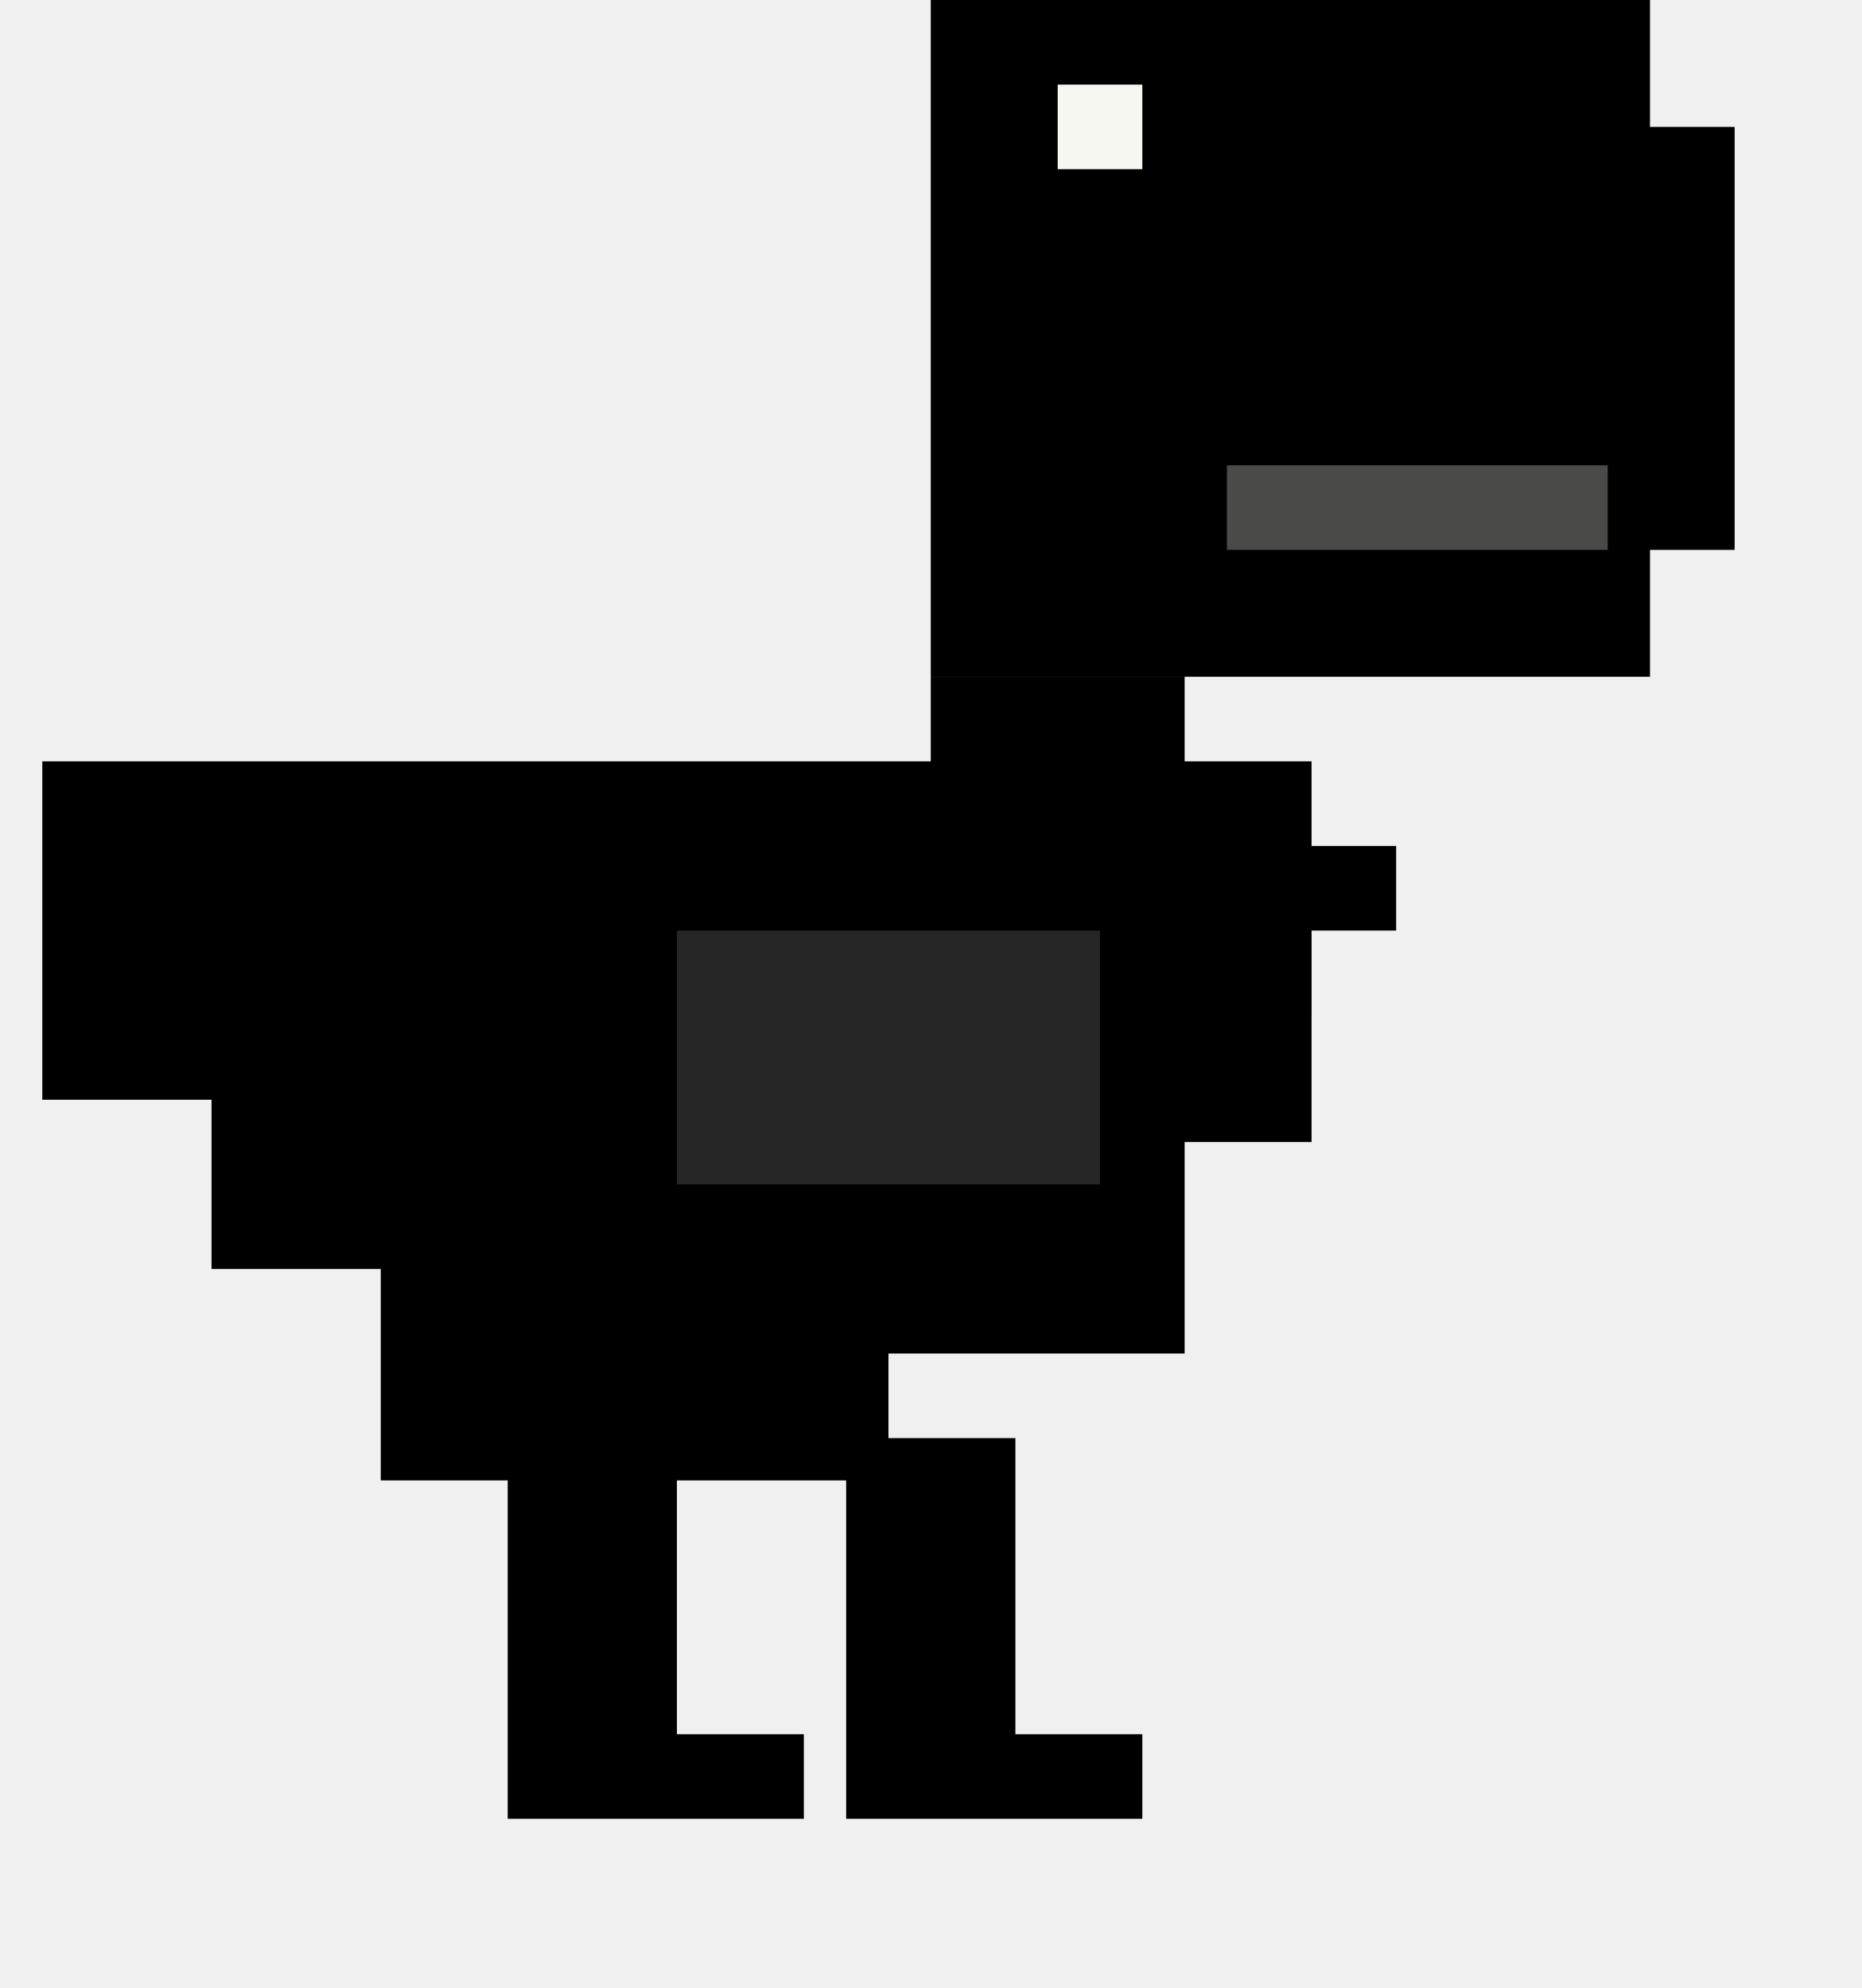
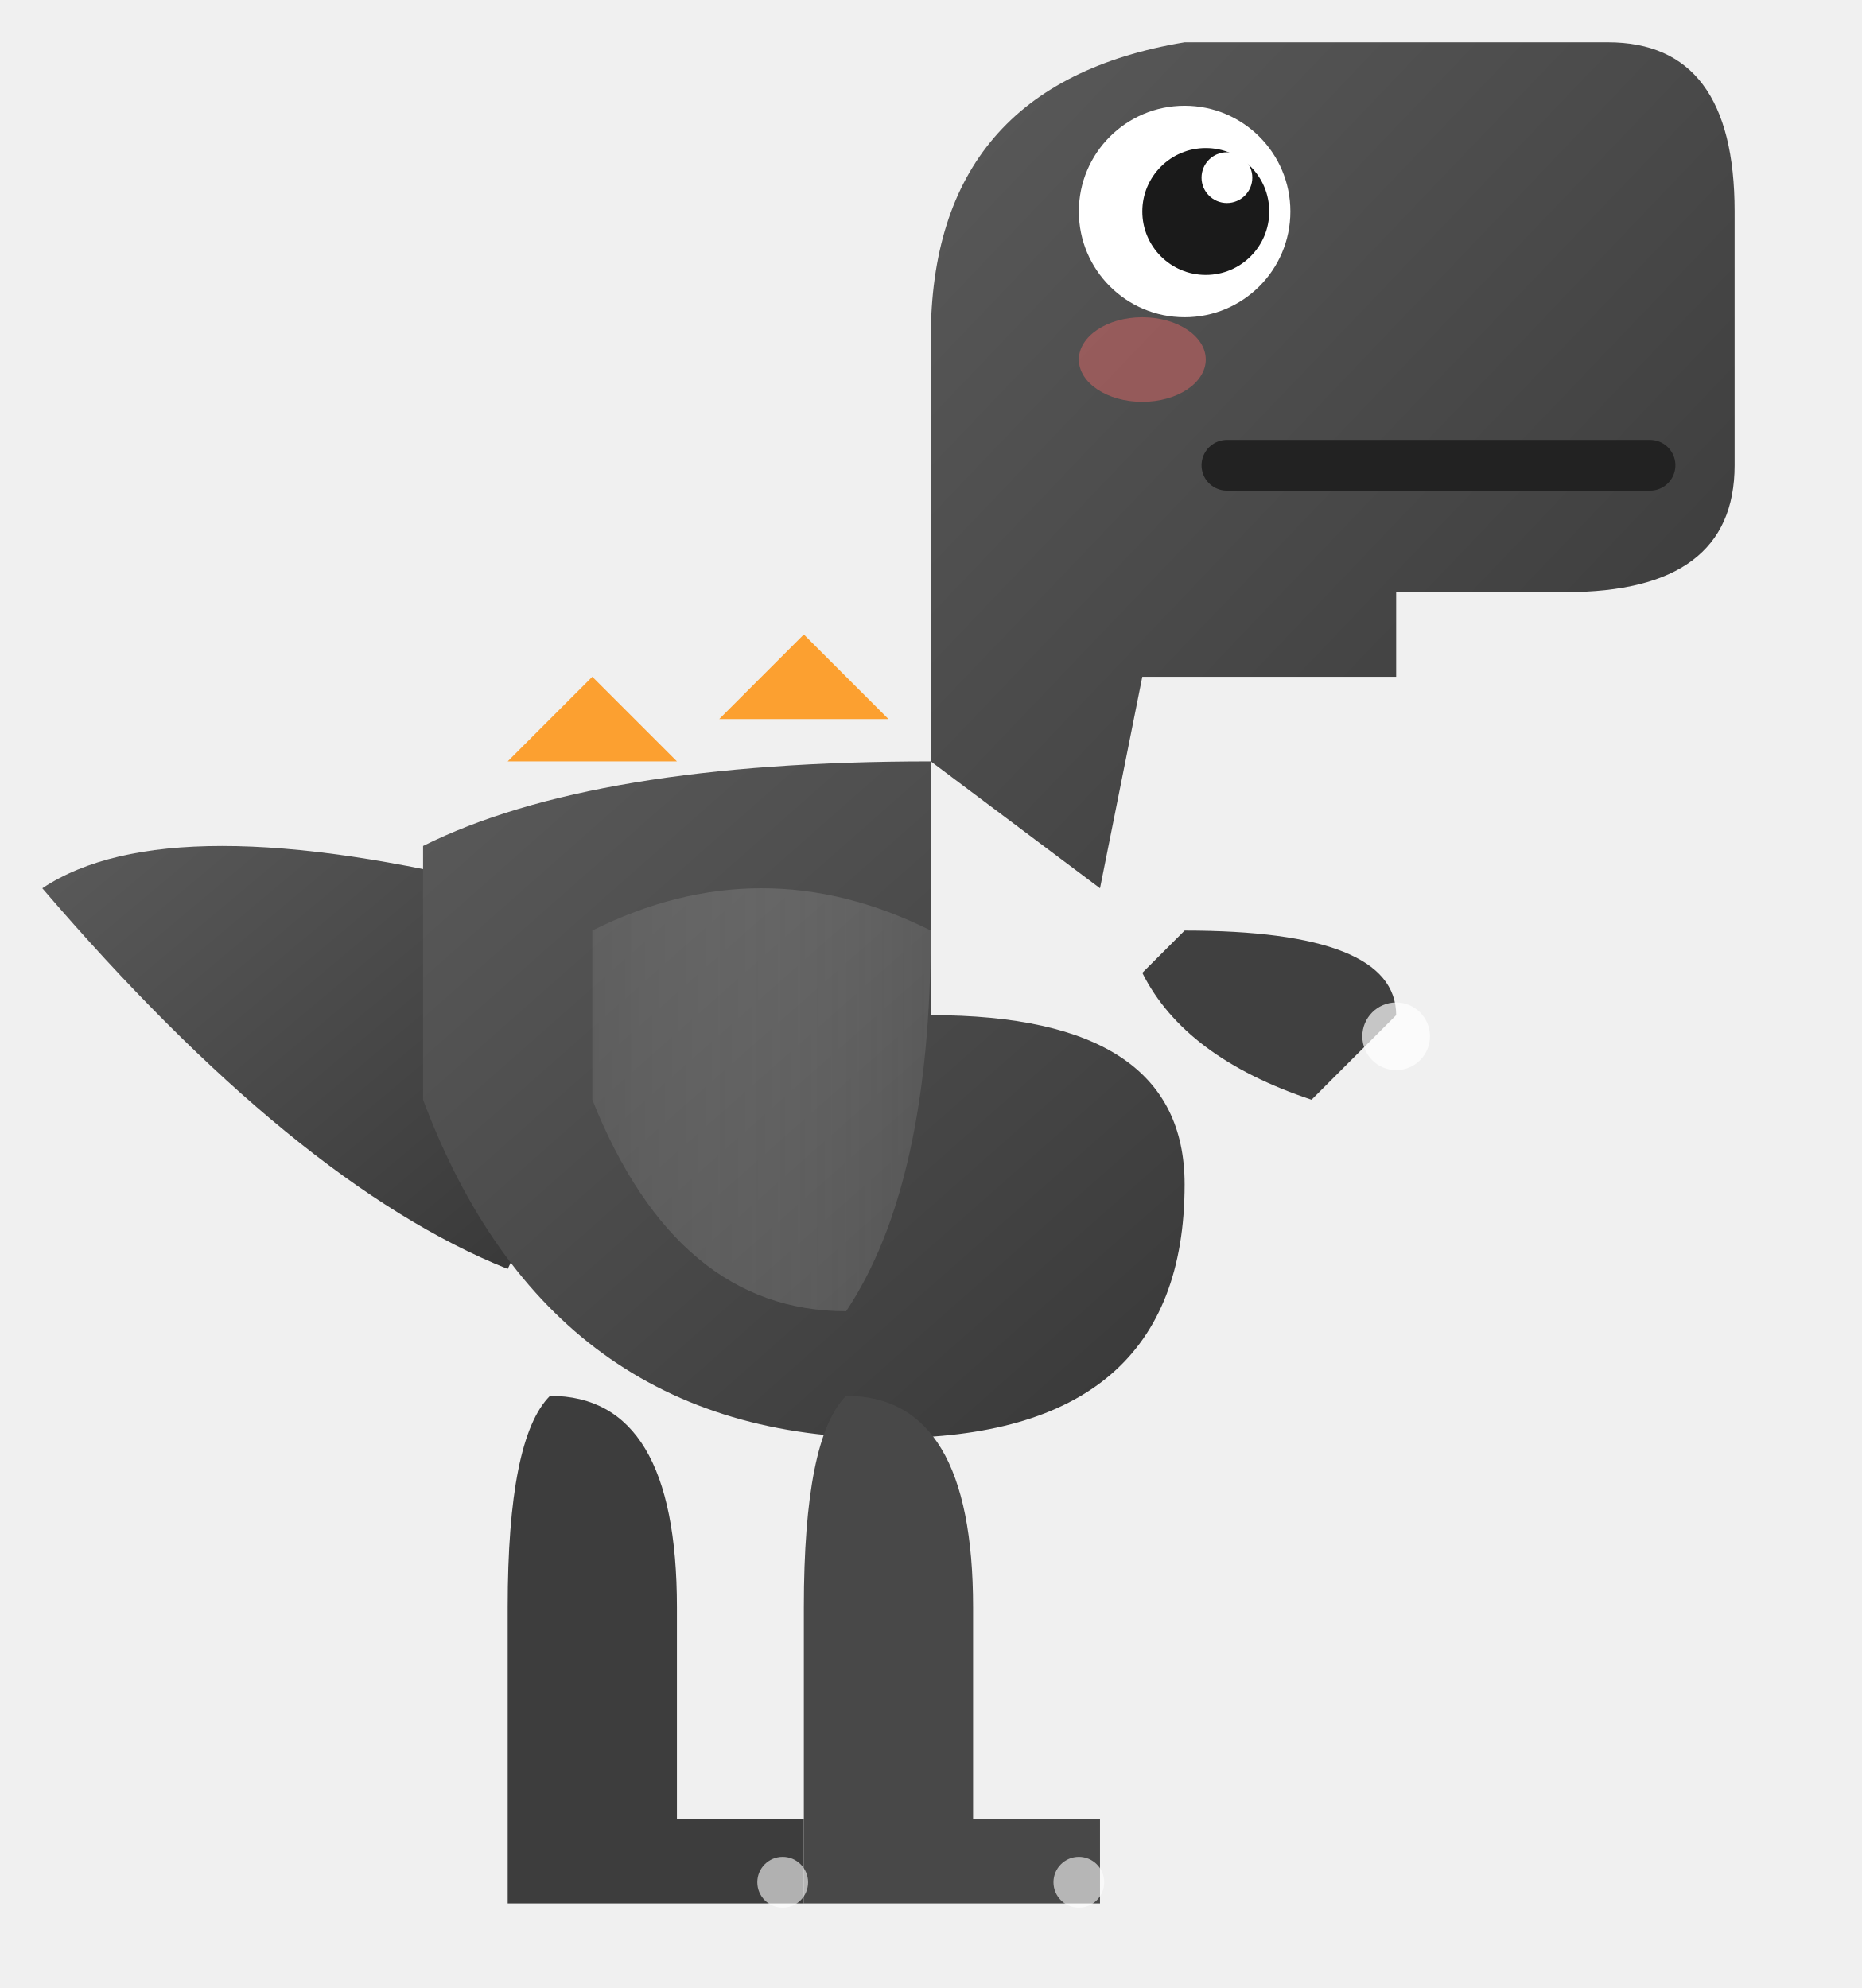
<svg xmlns="http://www.w3.org/2000/svg" viewBox="0 0 44 47" width="44" height="47">
-   <g fill="currentColor">
-     <path d="M22 0h17v3h2v10h-2v3H22V0z" />
-     <rect x="25" y="2" width="2" height="2" fill="#F7F7F2" class="dino-eye" />
-     <path d="M29 11h9v2H29z" fill="#F7F7F2" opacity="0.3" />
-     <rect x="22" y="16" width="6" height="5" />
-     <path d="M1 18h30v9H28v5H21v3H9v-5H5v-4H1V18z" />
-     <path d="M16 22h10v6H16z" fill="#FFFFFF" opacity="0.15" />
-     <path d="M29 20h4v2h-2v2h-2z" />
-     <path d="M12 34h4v7h3v2h-7v-9z" />
-     <path d="M20 34h4v7h3v2h-7v-9z" />
+   <defs>
+     <linearGradient id="dinoGrad" x1="0%" y1="0%" x2="100%" y2="100%">
+       <stop offset="0%" stop-color="#5A5A5A" />
+       <stop offset="100%" stop-color="#383838" />
+     </linearGradient>
+     <linearGradient id="bellyGrad" x1="0%" y1="0%" x2="100%" y2="0%">
+       <stop offset="0%" stop-color="#808080" stop-opacity="0.3" />
+       <stop offset="100%" stop-color="#FFFFFF" stop-opacity="0.1" />
+     </linearGradient>
+   </defs>
+   <g>
+     <path d="M1 21 Q 4 19, 12 21 Q 14 26, 12 30 Q 7 28, 1 21 Z" fill="url(#dinoGrad)" />
+     <path d="M10 20 Q 14 18, 22 18 L 22 24 Q 28 24, 28 28 Q 28 34, 21 34 Q 13 34, 10 26 Z" fill="url(#dinoGrad)" />
+     <path d="M14 22 Q 18 20, 22 22 Q 22 28, 20 31 Q 16 31, 14 26 Z" fill="url(#bellyGrad)" />
+     <polygon points="12,18 14,16 16,18" fill="#FF8C00" opacity="0.8" />
+     <polygon points="17,17 19,15 21,17" fill="#FF8C00" opacity="0.8" />
+     <path d="M22 18 L 22 8 Q 22 2, 28 1 L 38 1 Q 41 1, 41 5 L 41 11 Q 41 14, 37 14 L 33 14 L 33 16 L 27 16 L 26 21 Z" fill="url(#dinoGrad)" />
+     <path d="M29 11 L 39 11" stroke="#222" stroke-width="1.2" stroke-linecap="round" />
+     <circle cx="28" cy="5" r="2.5" fill="#FFFFFF" />
+     <circle cx="28.5" cy="5" r="1.5" fill="#1A1A1A" />
+     <circle cx="29" cy="4.2" r="0.6" fill="#FFFFFF" />
+     <ellipse cx="27" cy="8.5" rx="1.5" ry="1" fill="#FF6B6B" opacity="0.4" />
+     <path d="M28 22 Q 33 22, 33 24 L 31 26 Q 28 25, 27 23 Z" fill="#404040" />
+     <circle cx="33" cy="24.5" r="0.8" fill="#FFF" opacity="0.7" />
+     <path d="M13 33 Q 16 33, 16 38 L 16 43 L 19 43 L 19 45 L 12 45 L 12 38 Q 12 34, 13 33 Z" fill="#3D3D3D" />
+     <path d="M20 33 Q 23 33, 23 38 L 23 43 L 26 43 L 26 45 L 19 45 L 19 38 Q 19 34, 20 33 Z" fill="#484848" />
+     <circle cx="18.5" cy="44.5" r="0.6" fill="#FFF" opacity="0.6" />
+     <circle cx="25.5" cy="44.5" r="0.6" fill="#FFF" opacity="0.6" />
  </g>
</svg>
